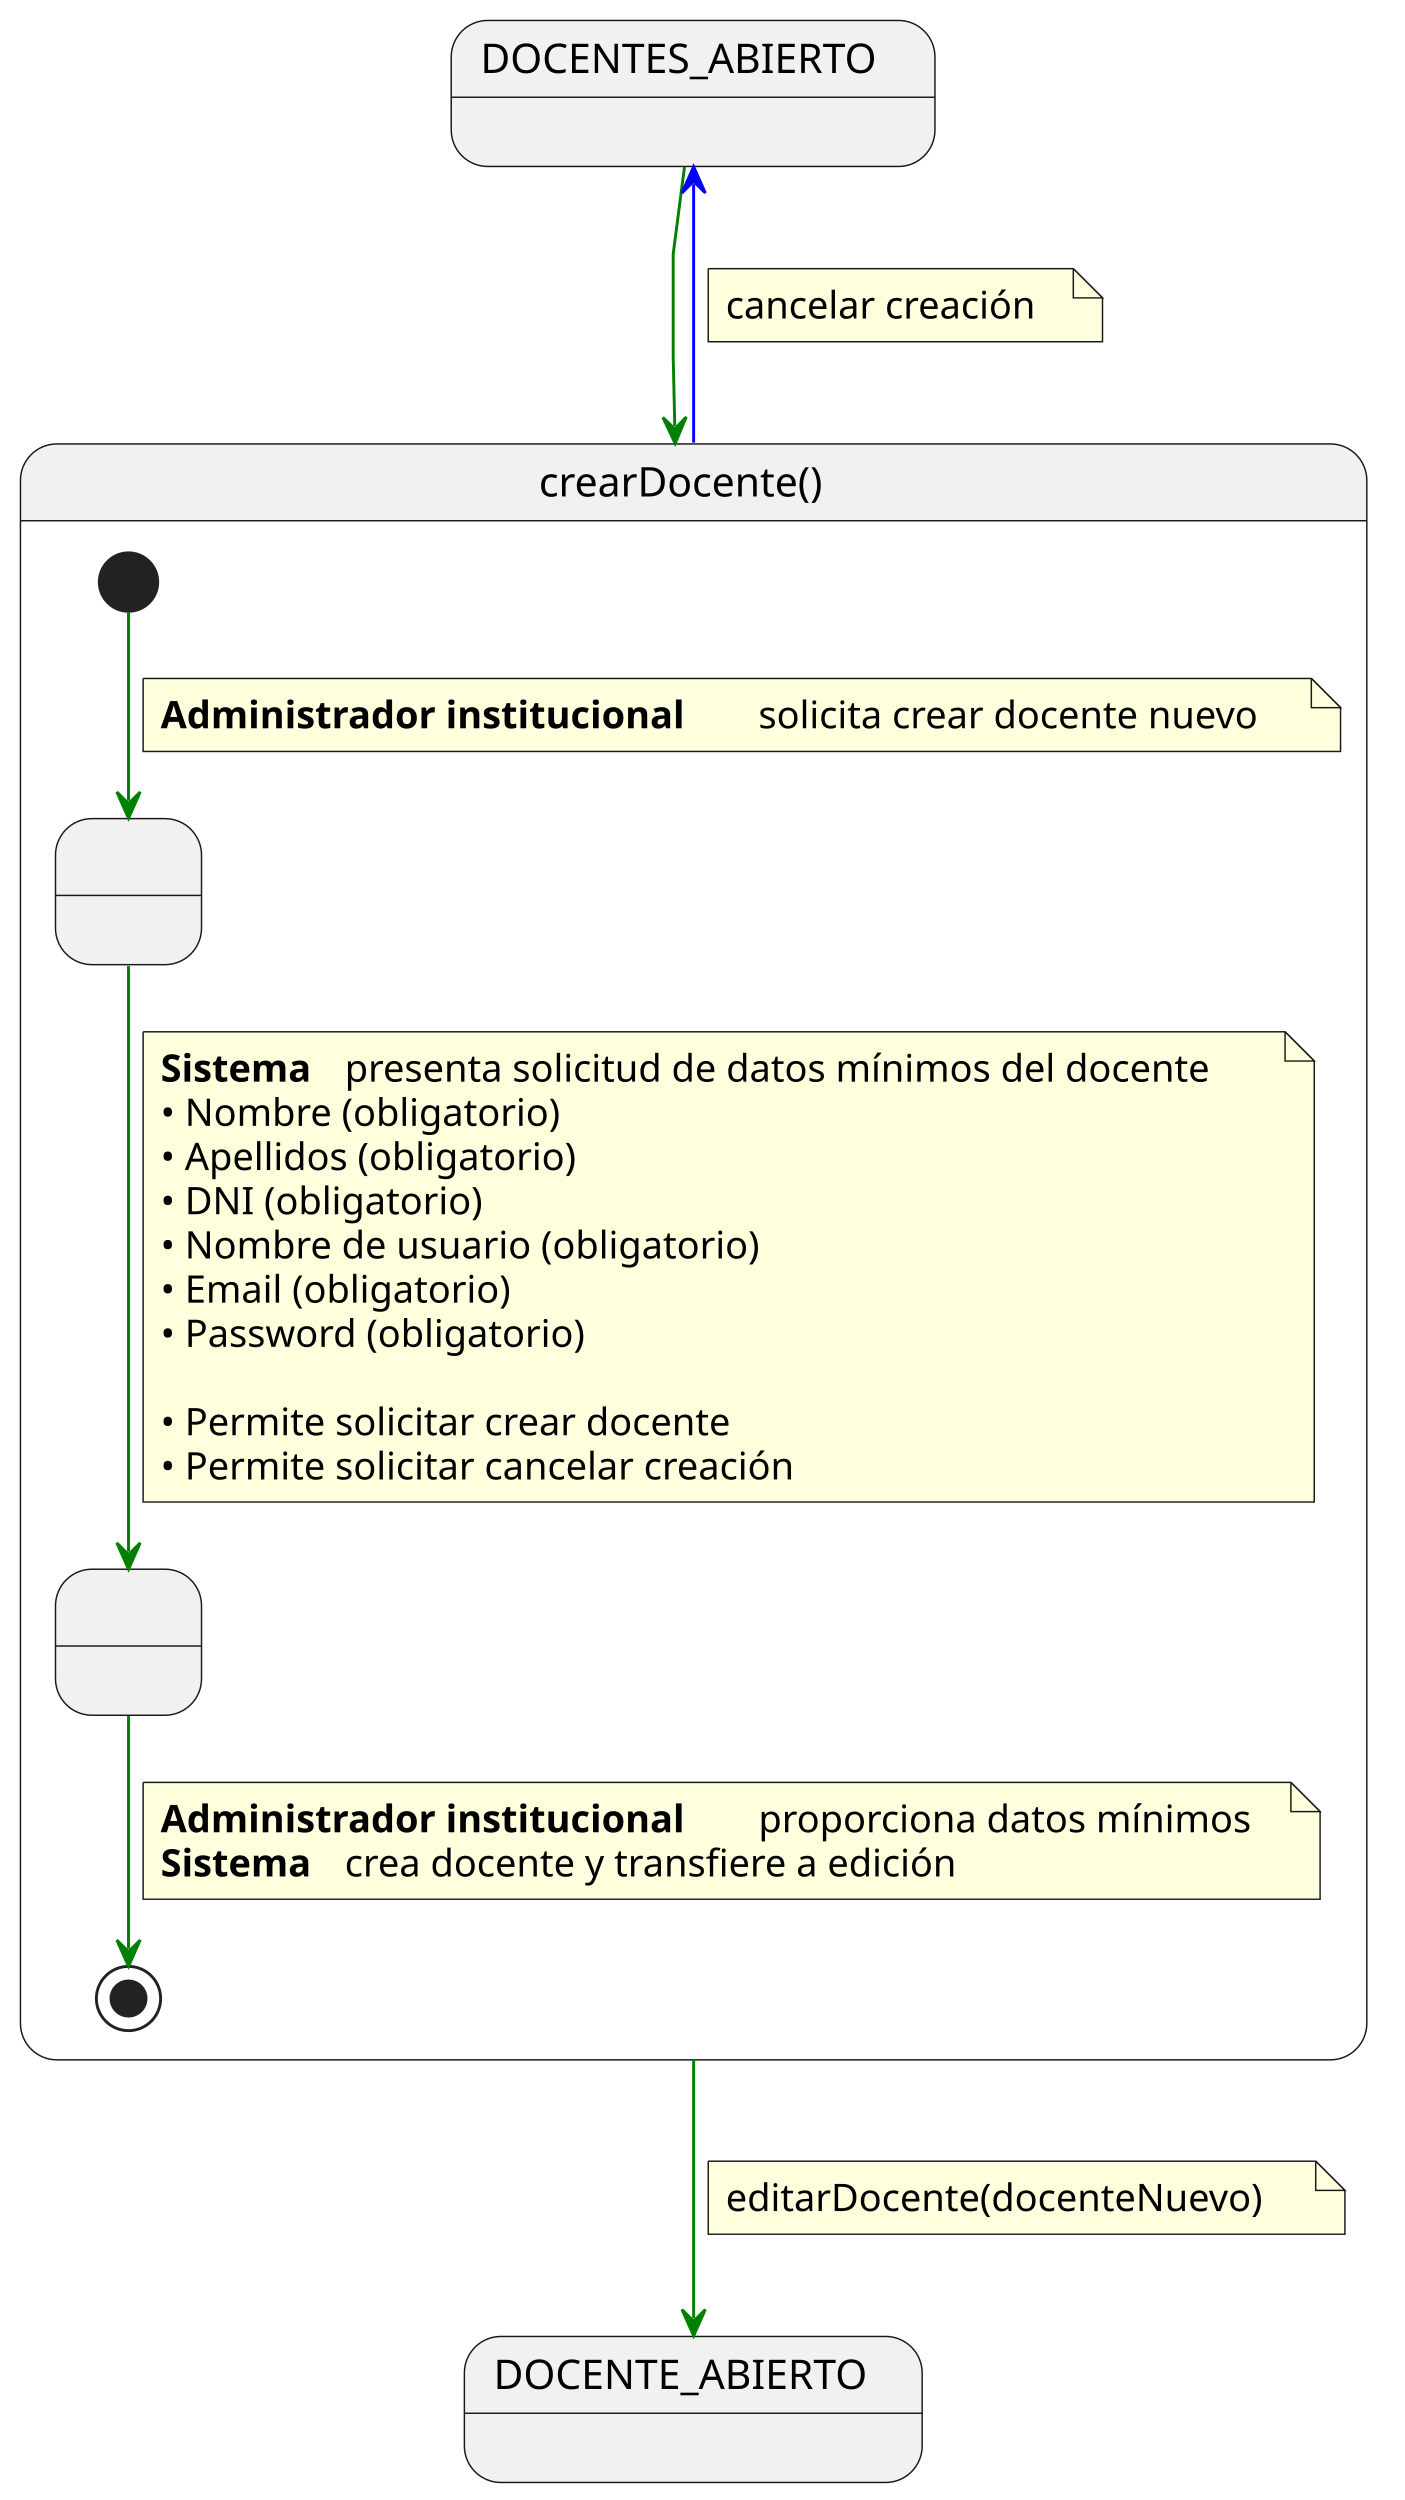
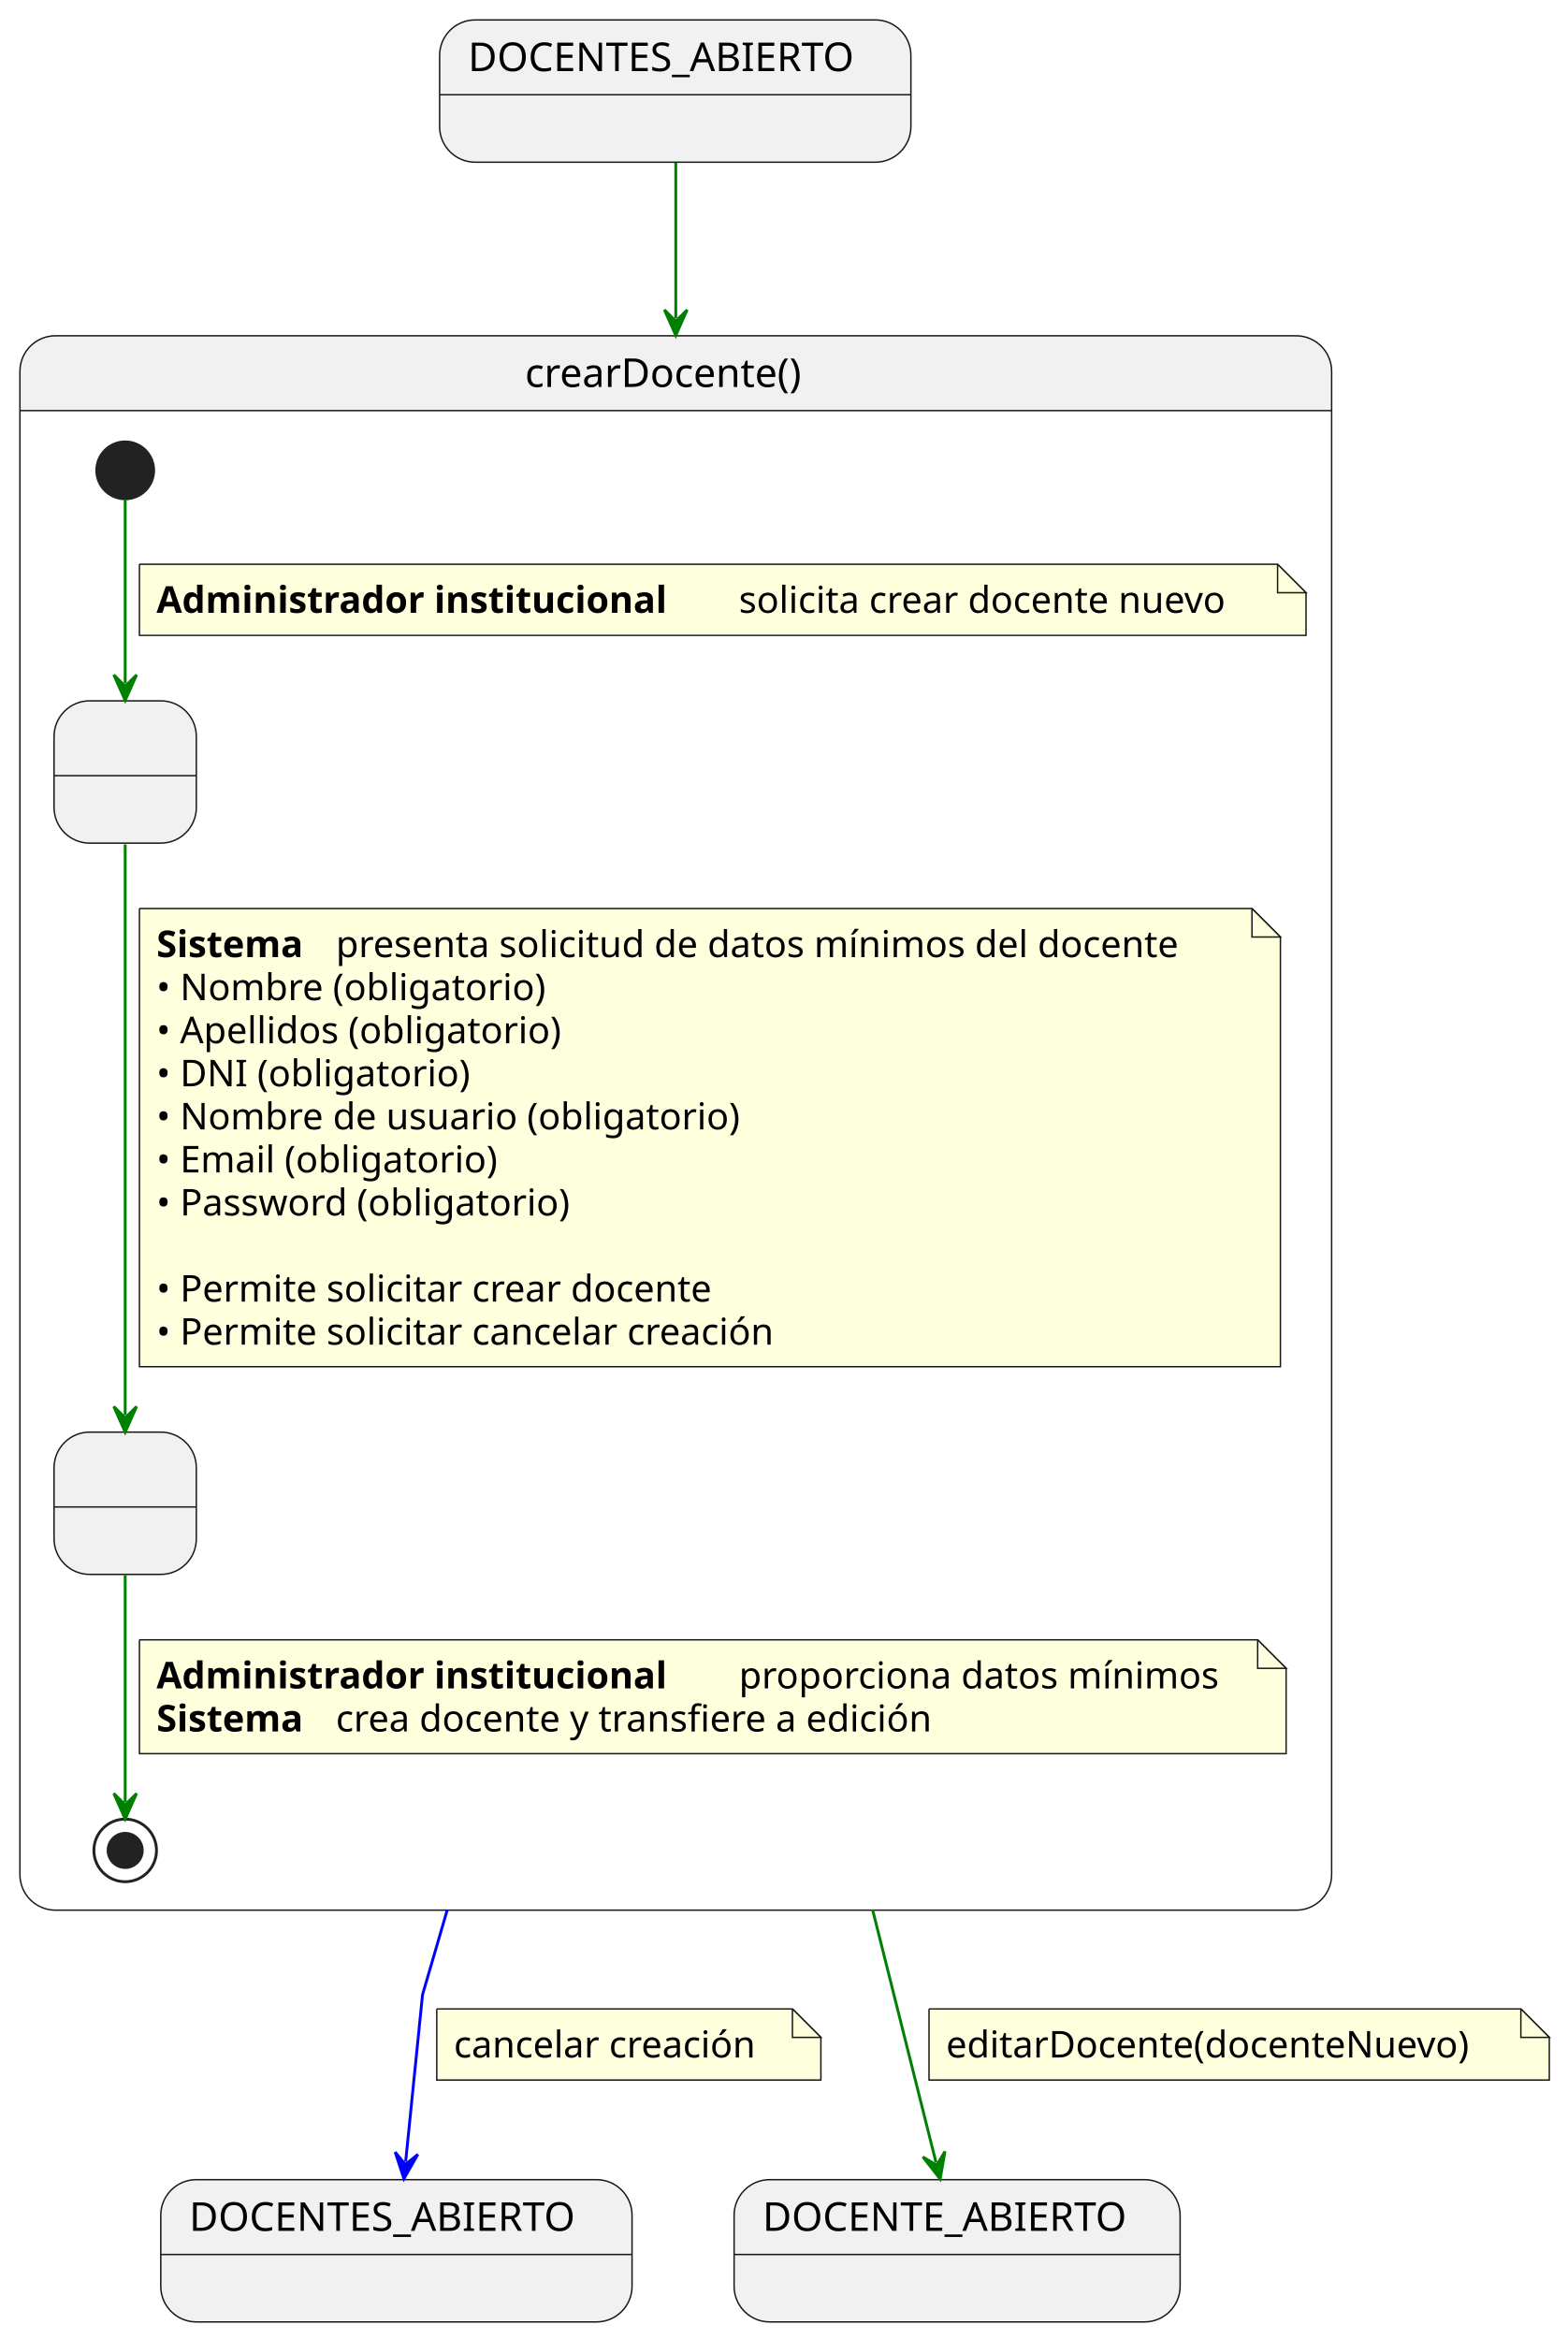
- <svg xmlns="http://www.w3.org/2000/svg" contentStyleType="text/css" data-diagram-type="STATE" height="856px" preserveAspectRatio="none" style="width:481px;height:856px;background:#FFFFFF;" version="1.1" viewBox="0 0 481 856" width="481px" zoomAndPan="magnify">
+ <svg xmlns="http://www.w3.org/2000/svg" contentStyleType="text/css" data-diagram-type="STATE" height="822px" preserveAspectRatio="none" style="width:551px;height:822px;background:#FFFFFF;" version="1.1" viewBox="0 0 551 822" width="551px" zoomAndPan="magnify">
  <defs />
  <g>
    <g id="DOCENTES_ABIERTO">
      <rect fill="#F1F1F1" height="50" rx="12.5" ry="12.5" style="stroke:#181818;stroke-width:0.5;" width="165.633" x="154.5" y="7" />
      <line style="stroke:#181818;stroke-width:0.5;" x1="154.5" x2="320.133" y1="33.297" y2="33.297" />
      <text fill="#000000" font-family="sans-serif" font-size="14" lengthAdjust="spacing" textLength="145.633" x="164.5" y="24.995">DOCENTES_ABIERTO</text>
    </g>
-     <path d="M19.5,152 L455.5,152 A12.5,12.5 0 0 1 468,164.5 L468,178.297 L7,178.297 L7,164.5 A12.5,12.5 0 0 1 19.5,152" fill="#F1F1F1" />
-     <rect fill="none" height="553.297" rx="12.5" ry="12.5" style="stroke:#181818;stroke-width:0.5;" width="461" x="7" y="152" />
-     <line style="stroke:#181818;stroke-width:0.5;" x1="7" x2="468" y1="178.297" y2="178.297" />
-     <text fill="#000000" font-family="sans-serif" font-size="14" lengthAdjust="spacing" textLength="105.957" x="184.522" y="169.995">crearDocente()</text>
+     <g id="DOCENTES_ABIERTO2">
+       <rect fill="#F1F1F1" height="50" rx="12.5" ry="12.5" style="stroke:#181818;stroke-width:0.5;" width="165.633" x="56.5" y="766" />
+       <line style="stroke:#181818;stroke-width:0.5;" x1="56.5" x2="222.133" y1="792.297" y2="792.297" />
+       <text fill="#000000" font-family="sans-serif" font-size="14" lengthAdjust="spacing" textLength="145.633" x="66.5" y="783.995">DOCENTES_ABIERTO</text>
+     </g>
+     <path d="M19.5,118 L455.5,118 A12.5,12.5 0 0 1 468,130.5 L468,144.297 L7,144.297 L7,130.5 A12.5,12.5 0 0 1 19.5,118" fill="#F1F1F1" />
+     <rect fill="none" height="553.297" rx="12.5" ry="12.5" style="stroke:#181818;stroke-width:0.5;" width="461" x="7" y="118" />
+     <line style="stroke:#181818;stroke-width:0.5;" x1="7" x2="468" y1="144.297" y2="144.297" />
+     <text fill="#000000" font-family="sans-serif" font-size="14" lengthAdjust="spacing" textLength="105.957" x="184.522" y="135.995">crearDocente()</text>
    <g id="crearDocente.SolicitandoDatos">
-       <rect fill="#F1F1F1" height="50" rx="12.5" ry="12.5" style="stroke:#181818;stroke-width:0.5;" width="50" x="19" y="280.297" />
-       <line style="stroke:#181818;stroke-width:0.5;" x1="19" x2="69" y1="306.594" y2="306.594" />
-       <text fill="#000000" font-family="sans-serif" font-size="14" lengthAdjust="spacing" textLength="4.45" x="41.775" y="298.292"> </text>
+       <rect fill="#F1F1F1" height="50" rx="12.5" ry="12.5" style="stroke:#181818;stroke-width:0.5;" width="50" x="19" y="246.297" />
+       <line style="stroke:#181818;stroke-width:0.5;" x1="19" x2="69" y1="272.594" y2="272.594" />
+       <text fill="#000000" font-family="sans-serif" font-size="14" lengthAdjust="spacing" textLength="4.45" x="41.775" y="264.292"> </text>
    </g>
    <g id="crearDocente.CreandoDocente">
-       <rect fill="#F1F1F1" height="50" rx="12.5" ry="12.5" style="stroke:#181818;stroke-width:0.5;" width="50" x="19" y="537.297" />
-       <line style="stroke:#181818;stroke-width:0.5;" x1="19" x2="69" y1="563.594" y2="563.594" />
-       <text fill="#000000" font-family="sans-serif" font-size="14" lengthAdjust="spacing" textLength="4.45" x="41.775" y="555.292"> </text>
+       <rect fill="#F1F1F1" height="50" rx="12.5" ry="12.5" style="stroke:#181818;stroke-width:0.5;" width="50" x="19" y="503.297" />
+       <line style="stroke:#181818;stroke-width:0.5;" x1="19" x2="69" y1="529.594" y2="529.594" />
+       <text fill="#000000" font-family="sans-serif" font-size="14" lengthAdjust="spacing" textLength="4.45" x="41.775" y="521.292"> </text>
    </g>
-     <ellipse cx="44" cy="199.297" fill="#222222" rx="10" ry="10" style="stroke:#222222;stroke-width:1;" />
-     <ellipse cx="44" cy="684.297" fill="none" rx="11" ry="11" style="stroke:#222222;stroke-width:1;" />
-     <ellipse cx="44" cy="684.297" fill="#222222" rx="6" ry="6" style="stroke:#222222;stroke-width:1;" />
-     <g class="link" data-entity-1=".start.crearDocente" data-entity-2="SolicitandoDatos" data-source-line="12" data-uid="lnk4" id="link_.start.crearDocente_SolicitandoDatos">
-       <path d="M44,209.527 C44,225.237 44,251.657 44,274.167" fill="none" id="*start*crearDocente-to-SolicitandoDatos" style="stroke:#008000;stroke-width:1;" />
-       <polygon fill="#008000" points="44,280.167,48,271.167,44,275.167,40,271.167,44,280.167" style="stroke:#008000;stroke-width:1;" />
-       <path d="M49,232.297 L49,257.297 L459,257.297 L459,242.297 L449,232.297 L49,232.297" fill="#FEFFDD" style="stroke:#181818;stroke-width:0.5;" />
-       <path d="M449,232.297 L449,242.297 L459,242.297 L449,232.297" fill="#FEFFDD" style="stroke:#181818;stroke-width:0.5;" />
-       <text fill="#000000" font-family="sans-serif" font-size="13" font-weight="bold" lengthAdjust="spacing" textLength="200.554" x="55" y="249.364">Administrador institucional</text>
-       <text fill="#000000" font-family="sans-serif" font-size="13" lengthAdjust="spacing" textLength="184.78" x="259.687" y="249.364">solicita crear docente nuevo</text>
+     <ellipse cx="44" cy="165.297" fill="#222222" rx="10" ry="10" style="stroke:#222222;stroke-width:1;" />
+     <ellipse cx="44" cy="650.297" fill="none" rx="11" ry="11" style="stroke:#222222;stroke-width:1;" />
+     <ellipse cx="44" cy="650.297" fill="#222222" rx="6" ry="6" style="stroke:#222222;stroke-width:1;" />
+     <g class="link" data-entity-1=".start.crearDocente" data-entity-2="SolicitandoDatos" data-source-line="13" data-uid="lnk4" id="link_.start.crearDocente_SolicitandoDatos">
+       <path d="M44,175.527 C44,191.237 44,217.657 44,240.167" fill="none" id="*start*crearDocente-to-SolicitandoDatos" style="stroke:#008000;stroke-width:1;" />
+       <polygon fill="#008000" points="44,246.167,48,237.167,44,241.167,40,237.167,44,246.167" style="stroke:#008000;stroke-width:1;" />
+       <path d="M49,198.297 L49,223.297 L459,223.297 L459,208.297 L449,198.297 L49,198.297" fill="#FEFFDD" style="stroke:#181818;stroke-width:0.5;" />
+       <path d="M449,198.297 L449,208.297 L459,208.297 L449,198.297" fill="#FEFFDD" style="stroke:#181818;stroke-width:0.5;" />
+       <text fill="#000000" font-family="sans-serif" font-size="13" font-weight="bold" lengthAdjust="spacing" textLength="200.554" x="55" y="215.364">Administrador institucional</text>
+       <text fill="#000000" font-family="sans-serif" font-size="13" lengthAdjust="spacing" textLength="184.78" x="259.687" y="215.364">solicita crear docente nuevo</text>
    </g>
-     <g class="link" data-entity-1="SolicitandoDatos" data-entity-2="CreandoDocente" data-source-line="17" data-uid="lnk5" id="link_SolicitandoDatos_CreandoDocente">
-       <path d="M44,330.747 C44,379.617 44,482.797 44,531.297" fill="none" id="SolicitandoDatos-to-CreandoDocente" style="stroke:#008000;stroke-width:1;" />
-       <polygon fill="#008000" points="44,537.297,48,528.297,44,532.297,40,528.297,44,537.297" style="stroke:#008000;stroke-width:1;" />
-       <path d="M49,353.297 L49,514.297 L450,514.297 L450,363.297 L440,353.297 L49,353.297" fill="#FEFFDD" style="stroke:#181818;stroke-width:0.5;" />
-       <path d="M440,353.297 L440,363.297 L450,363.297 L440,353.297" fill="#FEFFDD" style="stroke:#181818;stroke-width:0.5;" />
-       <text fill="#000000" font-family="sans-serif" font-size="13" font-weight="bold" lengthAdjust="spacing" textLength="58.906" x="55" y="370.364">Sistema</text>
-       <text fill="#000000" font-family="sans-serif" font-size="13" lengthAdjust="spacing" textLength="317.116" x="118.039" y="370.364">presenta solicitud de datos mínimos del docente</text>
-       <text fill="#000000" font-family="sans-serif" font-size="13" lengthAdjust="spacing" textLength="147.621" x="55" y="385.497">• Nombre (obligatorio)</text>
-       <text fill="#000000" font-family="sans-serif" font-size="13" lengthAdjust="spacing" textLength="154.642" x="55" y="400.629">• Apellidos (obligatorio)</text>
-       <text fill="#000000" font-family="sans-serif" font-size="13" lengthAdjust="spacing" textLength="119.253" x="55" y="415.762">• DNI (obligatorio)</text>
-       <text fill="#000000" font-family="sans-serif" font-size="13" lengthAdjust="spacing" textLength="220.264" x="55" y="430.895">• Nombre de usuario (obligatorio)</text>
-       <text fill="#000000" font-family="sans-serif" font-size="13" lengthAdjust="spacing" textLength="131.752" x="55" y="446.028">• Email (obligatorio)</text>
-       <text fill="#000000" font-family="sans-serif" font-size="13" lengthAdjust="spacing" textLength="157.219" x="55" y="461.161">• Password (obligatorio)</text>
-       <text fill="#000000" font-family="sans-serif" font-size="13" lengthAdjust="spacing" textLength="4.132" x="55" y="476.293"> </text>
-       <text fill="#000000" font-family="sans-serif" font-size="13" lengthAdjust="spacing" textLength="212.355" x="55" y="491.426">• Permite solicitar crear docente</text>
-       <text fill="#000000" font-family="sans-serif" font-size="13" lengthAdjust="spacing" textLength="236.698" x="55" y="506.559">• Permite solicitar cancelar creación</text>
+     <g class="link" data-entity-1="SolicitandoDatos" data-entity-2="CreandoDocente" data-source-line="18" data-uid="lnk5" id="link_SolicitandoDatos_CreandoDocente">
+       <path d="M44,296.747 C44,345.617 44,448.797 44,497.297" fill="none" id="SolicitandoDatos-to-CreandoDocente" style="stroke:#008000;stroke-width:1;" />
+       <polygon fill="#008000" points="44,503.297,48,494.297,44,498.297,40,494.297,44,503.297" style="stroke:#008000;stroke-width:1;" />
+       <path d="M49,319.297 L49,480.297 L450,480.297 L450,329.297 L440,319.297 L49,319.297" fill="#FEFFDD" style="stroke:#181818;stroke-width:0.5;" />
+       <path d="M440,319.297 L440,329.297 L450,329.297 L440,319.297" fill="#FEFFDD" style="stroke:#181818;stroke-width:0.5;" />
+       <text fill="#000000" font-family="sans-serif" font-size="13" font-weight="bold" lengthAdjust="spacing" textLength="58.906" x="55" y="336.364">Sistema</text>
+       <text fill="#000000" font-family="sans-serif" font-size="13" lengthAdjust="spacing" textLength="317.116" x="118.039" y="336.364">presenta solicitud de datos mínimos del docente</text>
+       <text fill="#000000" font-family="sans-serif" font-size="13" lengthAdjust="spacing" textLength="147.621" x="55" y="351.497">• Nombre (obligatorio)</text>
+       <text fill="#000000" font-family="sans-serif" font-size="13" lengthAdjust="spacing" textLength="154.642" x="55" y="366.629">• Apellidos (obligatorio)</text>
+       <text fill="#000000" font-family="sans-serif" font-size="13" lengthAdjust="spacing" textLength="119.253" x="55" y="381.762">• DNI (obligatorio)</text>
+       <text fill="#000000" font-family="sans-serif" font-size="13" lengthAdjust="spacing" textLength="220.264" x="55" y="396.895">• Nombre de usuario (obligatorio)</text>
+       <text fill="#000000" font-family="sans-serif" font-size="13" lengthAdjust="spacing" textLength="131.752" x="55" y="412.028">• Email (obligatorio)</text>
+       <text fill="#000000" font-family="sans-serif" font-size="13" lengthAdjust="spacing" textLength="157.219" x="55" y="427.161">• Password (obligatorio)</text>
+       <text fill="#000000" font-family="sans-serif" font-size="13" lengthAdjust="spacing" textLength="4.132" x="55" y="442.293"> </text>
+       <text fill="#000000" font-family="sans-serif" font-size="13" lengthAdjust="spacing" textLength="212.355" x="55" y="457.426">• Permite solicitar crear docente</text>
+       <text fill="#000000" font-family="sans-serif" font-size="13" lengthAdjust="spacing" textLength="236.698" x="55" y="472.559">• Permite solicitar cancelar creación</text>
    </g>
-     <g class="link" data-entity-1="CreandoDocente" data-entity-2=".end.crearDocente" data-source-line="31" data-uid="lnk7" id="link_CreandoDocente_.end.crearDocente">
-       <path d="M44,587.577 C44,613.877 44,648.567 44,667.277" fill="none" id="CreandoDocente-to-*end*crearDocente" style="stroke:#008000;stroke-width:1;" />
-       <polygon fill="#008000" points="44,673.277,48,664.277,44,668.277,40,664.277,44,673.277" style="stroke:#008000;stroke-width:1;" />
-       <path d="M49,610.297 L49,650.297 L452,650.297 L452,620.297 L442,610.297 L49,610.297" fill="#FEFFDD" style="stroke:#181818;stroke-width:0.5;" />
-       <path d="M442,610.297 L442,620.297 L452,620.297 L442,610.297" fill="#FEFFDD" style="stroke:#181818;stroke-width:0.5;" />
-       <text fill="#000000" font-family="sans-serif" font-size="13" font-weight="bold" lengthAdjust="spacing" textLength="200.554" x="55" y="627.364">Administrador institucional</text>
-       <text fill="#000000" font-family="sans-serif" font-size="13" lengthAdjust="spacing" textLength="177.842" x="259.687" y="627.364">proporciona datos mínimos</text>
-       <text fill="#000000" font-family="sans-serif" font-size="13" font-weight="bold" lengthAdjust="spacing" textLength="58.906" x="55" y="642.497">Sistema</text>
-       <text fill="#000000" font-family="sans-serif" font-size="13" lengthAdjust="spacing" textLength="227.227" x="118.039" y="642.497">crea docente y transfiere a edición</text>
+     <g class="link" data-entity-1="CreandoDocente" data-entity-2=".end.crearDocente" data-source-line="32" data-uid="lnk7" id="link_CreandoDocente_.end.crearDocente">
+       <path d="M44,553.577 C44,579.877 44,614.567 44,633.277" fill="none" id="CreandoDocente-to-*end*crearDocente" style="stroke:#008000;stroke-width:1;" />
+       <polygon fill="#008000" points="44,639.277,48,630.277,44,634.277,40,630.277,44,639.277" style="stroke:#008000;stroke-width:1;" />
+       <path d="M49,576.297 L49,616.297 L452,616.297 L452,586.297 L442,576.297 L49,576.297" fill="#FEFFDD" style="stroke:#181818;stroke-width:0.5;" />
+       <path d="M442,576.297 L442,586.297 L452,586.297 L442,576.297" fill="#FEFFDD" style="stroke:#181818;stroke-width:0.5;" />
+       <text fill="#000000" font-family="sans-serif" font-size="13" font-weight="bold" lengthAdjust="spacing" textLength="200.554" x="55" y="593.364">Administrador institucional</text>
+       <text fill="#000000" font-family="sans-serif" font-size="13" lengthAdjust="spacing" textLength="177.842" x="259.687" y="593.364">proporciona datos mínimos</text>
+       <text fill="#000000" font-family="sans-serif" font-size="13" font-weight="bold" lengthAdjust="spacing" textLength="58.906" x="55" y="608.497">Sistema</text>
+       <text fill="#000000" font-family="sans-serif" font-size="13" lengthAdjust="spacing" textLength="227.227" x="118.039" y="608.497">crea docente y transfiere a edición</text>
    </g>
    <g id="DOCENTE_ABIERTO">
-       <rect fill="#F1F1F1" height="50" rx="12.5" ry="12.5" style="stroke:#181818;stroke-width:0.5;" width="156.746" x="159" y="800" />
-       <line style="stroke:#181818;stroke-width:0.5;" x1="159" x2="315.746" y1="826.297" y2="826.297" />
-       <text fill="#000000" font-family="sans-serif" font-size="14" lengthAdjust="spacing" textLength="136.746" x="169" y="817.995">DOCENTE_ABIERTO</text>
+       <rect fill="#F1F1F1" height="50" rx="12.5" ry="12.5" style="stroke:#181818;stroke-width:0.5;" width="156.746" x="258" y="766" />
+       <line style="stroke:#181818;stroke-width:0.5;" x1="258" x2="414.746" y1="792.297" y2="792.297" />
+       <text fill="#000000" font-family="sans-serif" font-size="14" lengthAdjust="spacing" textLength="136.746" x="268" y="783.995">DOCENTE_ABIERTO</text>
    </g>
-     <g class="link" data-entity-1="DOCENTES_ABIERTO" data-entity-2="crearDocente" data-source-line="5" data-uid="lnk2" id="link_DOCENTES_ABIERTO_crearDocente">
-       <path d="M234.37,57.16 C232.5,71.53 230.5,87 230.5,87 C230.5,87 230.5,122 230.5,122 C230.5,122 230.623,127.422 231.043,145.852" fill="none" id="DOCENTES_ABIERTO-to-crearDocente" style="stroke:#008000;stroke-width:1;" />
-       <polygon fill="#008000" points="231.18,151.85,234.974,142.761,231.066,146.851,226.976,142.944,231.18,151.85" style="stroke:#008000;stroke-width:1;" />
+     <g class="link" data-entity-1="DOCENTES_ABIERTO" data-entity-2="crearDocente" data-source-line="6" data-uid="lnk2" id="link_DOCENTES_ABIERTO_crearDocente">
+       <path d="M237.5,57.21 C237.5,72.29 237.5,87.44 237.5,111.88" fill="none" id="DOCENTES_ABIERTO-to-crearDocente" style="stroke:#008000;stroke-width:1;" />
+       <polygon fill="#008000" points="237.5,117.88,241.5,108.88,237.5,112.88,233.5,108.88,237.5,117.88" style="stroke:#008000;stroke-width:1;" />
    </g>
-     <g class="link" data-entity-1="crearDocente" data-entity-2="DOCENTES_ABIERTO" data-source-line="43" data-uid="lnk10" id="link_crearDocente_DOCENTES_ABIERTO">
-       <path d="M237.5,151.55 C237.5,112.62 237.5,84.58 237.5,63.08" fill="none" id="crearDocente-to-DOCENTES_ABIERTO" style="stroke:#0000FF;stroke-width:1;" />
-       <polygon fill="#0000FF" points="237.5,57.08,233.5,66.08,237.5,62.08,241.5,66.08,237.5,57.08" style="stroke:#0000FF;stroke-width:1;" />
-       <path d="M242.5,92 L242.5,117 L377.5,117 L377.5,102 L367.5,92 L242.5,92" fill="#FEFFDD" style="stroke:#181818;stroke-width:0.5;" />
-       <path d="M367.5,92 L367.5,102 L377.5,102 L367.5,92" fill="#FEFFDD" style="stroke:#181818;stroke-width:0.5;" />
-       <text fill="#000000" font-family="sans-serif" font-size="13" lengthAdjust="spacing" textLength="114.962" x="248.5" y="109.067">cancelar creación</text>
+     <g class="link" data-entity-1="crearDocente" data-entity-2="DOCENTE_ABIERTO" data-source-line="39" data-uid="lnk9" id="link_crearDocente_DOCENTE_ABIERTO">
+       <path d="M306.66,671.1 C316.45,710.1 323.55,738.4 328.96,759.96" fill="none" id="crearDocente-to-DOCENTE_ABIERTO" style="stroke:#008000;stroke-width:1;" />
+       <polygon fill="#008000" points="330.42,765.78,332.109,756.077,329.203,760.93,324.35,758.024,330.42,765.78" style="stroke:#008000;stroke-width:1;" />
+       <path d="M326.5,706 L326.5,731 L544.5,731 L544.5,716 L534.5,706 L326.5,706" fill="#FEFFDD" style="stroke:#181818;stroke-width:0.5;" />
+       <path d="M534.5,706 L534.5,716 L544.5,716 L534.5,706" fill="#FEFFDD" style="stroke:#181818;stroke-width:0.5;" />
+       <text fill="#000000" font-family="sans-serif" font-size="13" lengthAdjust="spacing" textLength="197.152" x="332.5" y="723.067">editarDocente(docenteNuevo)</text>
    </g>
-     <g class="link" data-entity-1="crearDocente" data-entity-2="DOCENTE_ABIERTO" data-source-line="38" data-uid="lnk9" id="link_crearDocente_DOCENTE_ABIERTO">
-       <path d="M237.5,705.1 C237.5,744.1 237.5,772.22 237.5,793.78" fill="none" id="crearDocente-to-DOCENTE_ABIERTO" style="stroke:#008000;stroke-width:1;" />
-       <polygon fill="#008000" points="237.5,799.78,241.5,790.78,237.5,794.78,233.5,790.78,237.5,799.78" style="stroke:#008000;stroke-width:1;" />
-       <path d="M242.5,740 L242.5,765 L460.5,765 L460.5,750 L450.5,740 L242.5,740" fill="#FEFFDD" style="stroke:#181818;stroke-width:0.5;" />
-       <path d="M450.5,740 L450.5,750 L460.5,750 L450.5,740" fill="#FEFFDD" style="stroke:#181818;stroke-width:0.5;" />
-       <text fill="#000000" font-family="sans-serif" font-size="13" lengthAdjust="spacing" textLength="197.152" x="248.5" y="757.067">editarDocente(docenteNuevo)</text>
+     <g class="link" data-entity-1="crearDocente" data-entity-2="DOCENTES_ABIERTO2" data-source-line="44" data-uid="lnk10" id="link_crearDocente_DOCENTES_ABIERTO2">
+       <path d="M157.2,671.15 C151.83,689.58 148.5,701 148.5,701 C148.5,701 145.223,733.36 142.563,759.71" fill="none" id="crearDocente-to-DOCENTES_ABIERTO2" style="stroke:#0000FF;stroke-width:1;" />
+       <polygon fill="#0000FF" points="141.96,765.68,146.844,757.127,142.462,760.705,138.884,756.324,141.96,765.68" style="stroke:#0000FF;stroke-width:1;" />
+       <path d="M153.5,706 L153.5,731 L288.5,731 L288.5,716 L278.5,706 L153.5,706" fill="#FEFFDD" style="stroke:#181818;stroke-width:0.5;" />
+       <path d="M278.5,706 L278.5,716 L288.5,716 L278.5,706" fill="#FEFFDD" style="stroke:#181818;stroke-width:0.5;" />
+       <text fill="#000000" font-family="sans-serif" font-size="13" lengthAdjust="spacing" textLength="114.962" x="159.5" y="723.067">cancelar creación</text>
    </g>
  </g>
</svg>
